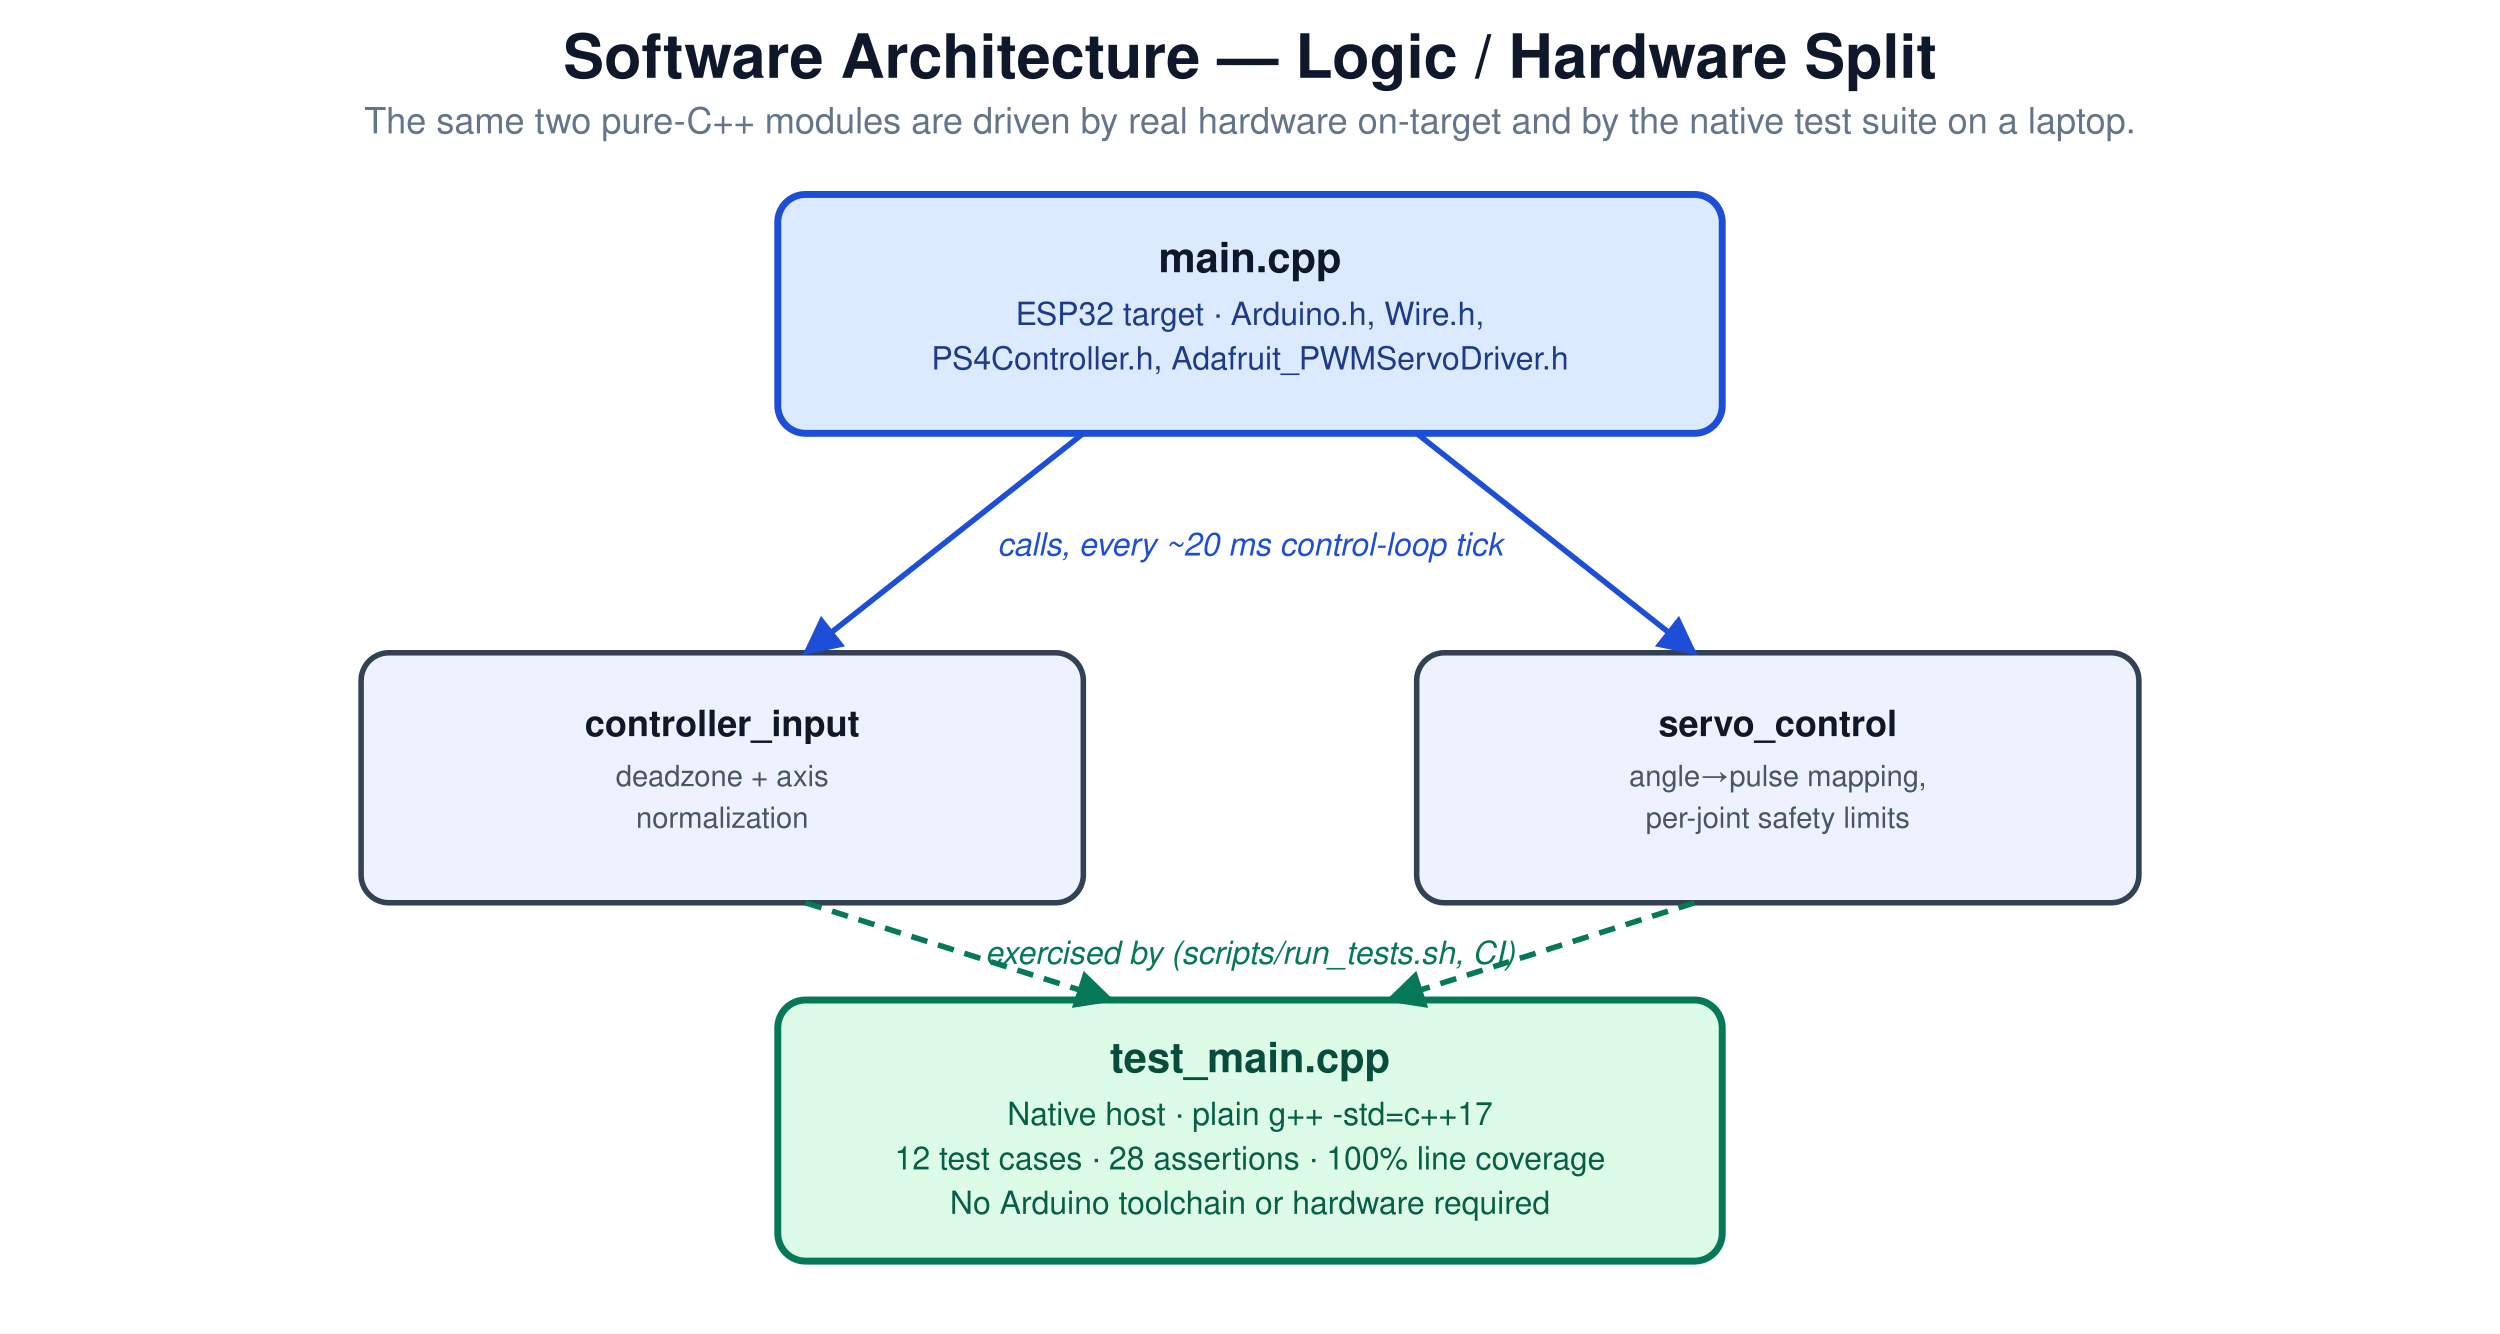
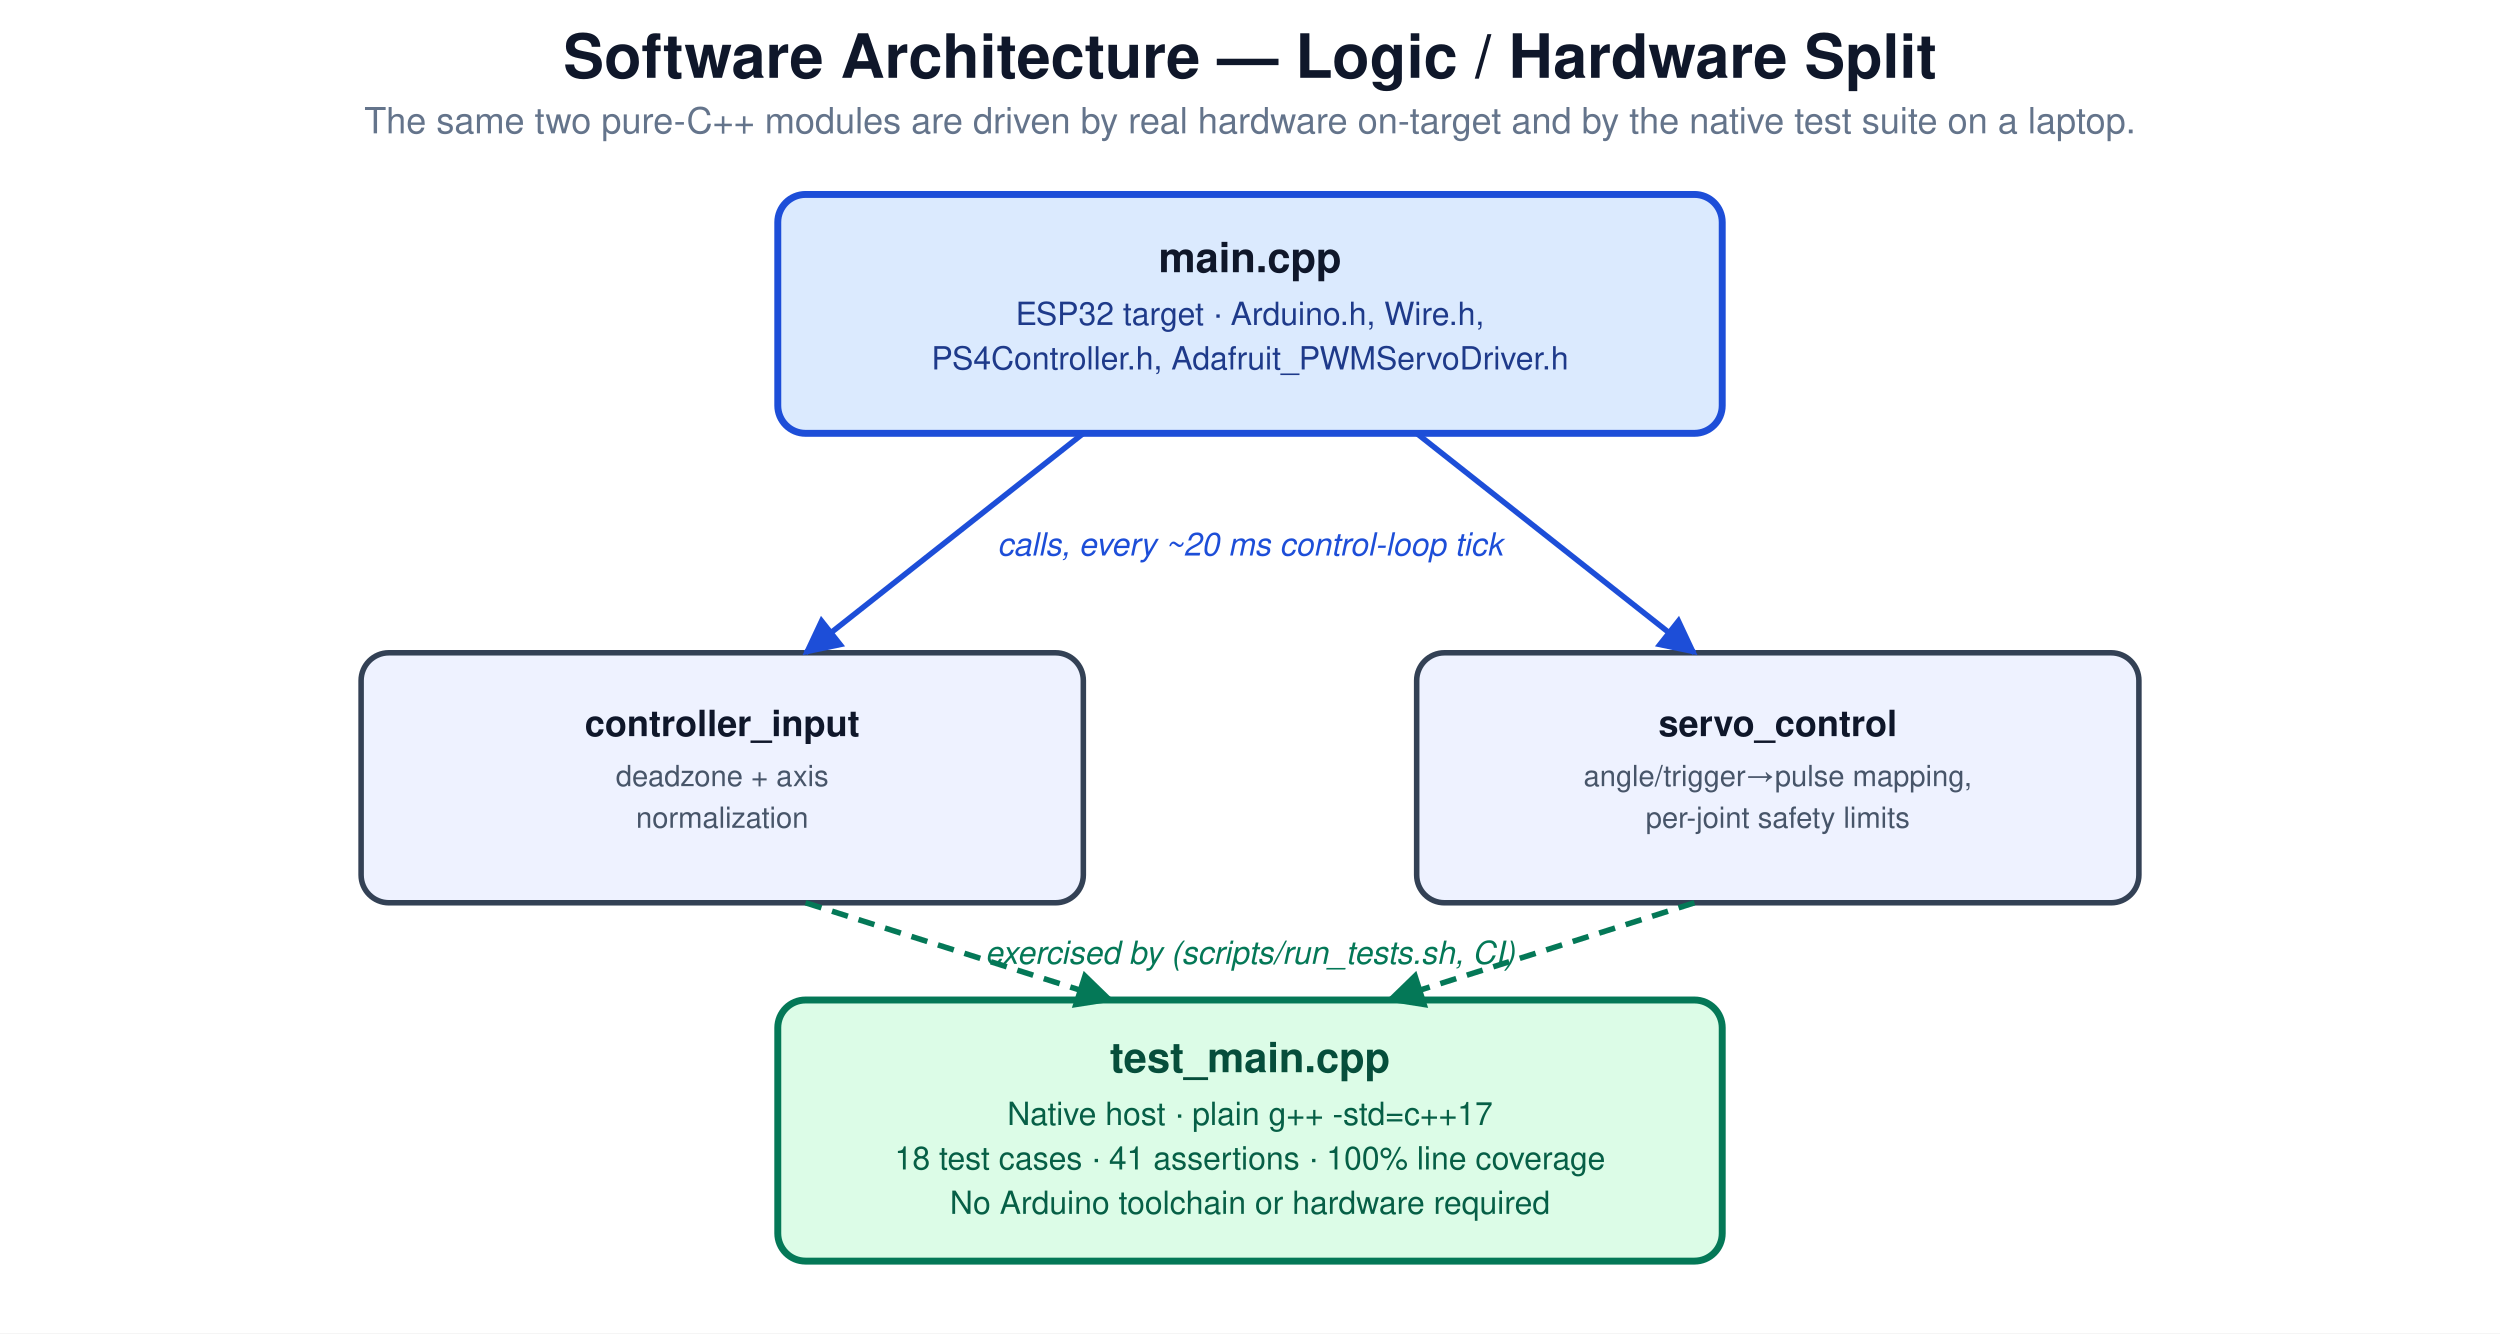
<svg xmlns="http://www.w3.org/2000/svg" viewBox="0 0 900 480" font-family="-apple-system,Segoe UI,Helvetica,Arial,sans-serif">
  <defs>
    <marker id="arrowB" viewBox="0 0 10 10" refX="9" refY="5" markerWidth="7" markerHeight="7" orient="auto-start-reverse">
      <path d="M0,0 L10,5 L0,10 z" fill="#1d4ed8" />
    </marker>
    <marker id="arrowG" viewBox="0 0 10 10" refX="9" refY="5" markerWidth="7" markerHeight="7" orient="auto-start-reverse">
      <path d="M0,0 L10,5 L0,10 z" fill="#047857" />
    </marker>
  </defs>
  <rect x="0" y="0" width="900" height="480" fill="#ffffff" />
  <text x="450" y="28" text-anchor="middle" font-size="22" font-weight="700" fill="#0f172a">Software Architecture — Logic / Hardware Split</text>
  <text x="450" y="48" text-anchor="middle" font-size="13" fill="#64748b">The same two pure-C++ modules are driven by real hardware on-target and by the native test suite on a laptop.</text>
  <rect x="280" y="70" width="340" height="86" rx="10" fill="#dbeafe" stroke="#1d4ed8" stroke-width="2.5" />
  <text x="450" y="98" text-anchor="middle" font-size="15" font-weight="700" fill="#0f172a">main.cpp</text>
  <text x="450" y="117" text-anchor="middle" font-size="11.5" fill="#1e3a8a">ESP32 target · Arduino.h, Wire.h,</text>
  <text x="450" y="133" text-anchor="middle" font-size="11.5" fill="#1e3a8a">PS4Controller.h, Adafruit_PWMServoDriver.h</text>
  <g>
    <rect x="130" y="235" width="260" height="90" rx="10" fill="#eef2ff" stroke="#334155" stroke-width="2" />
    <text x="260" y="265" text-anchor="middle" font-size="13" font-weight="700" fill="#0f172a">controller_input</text>
    <text x="260" y="283" text-anchor="middle" font-size="10.5" fill="#475569">deadzone + axis</text>
    <text x="260" y="298" text-anchor="middle" font-size="10.5" fill="#475569">normalization</text>
  </g>
  <g>
    <rect x="510" y="235" width="260" height="90" rx="10" fill="#eef2ff" stroke="#334155" stroke-width="2" />
    <text x="640" y="265" text-anchor="middle" font-size="13" font-weight="700" fill="#0f172a">servo_control</text>
-     <text x="640" y="283" text-anchor="middle" font-size="10.5" fill="#475569">angle→pulse mapping,</text>
+     <text x="640" y="283" text-anchor="middle" font-size="10.5" fill="#475569">angle/trigger→pulse mapping,</text>
    <text x="640" y="298" text-anchor="middle" font-size="10.5" fill="#475569">per-joint safety limits</text>
  </g>
  <line x1="390" y1="156" x2="290" y2="235" stroke="#1d4ed8" stroke-width="2" marker-end="url(#arrowB)" />
  <line x1="510" y1="156" x2="610" y2="235" stroke="#1d4ed8" stroke-width="2" marker-end="url(#arrowB)" />
  <text x="450" y="200" text-anchor="middle" font-size="11.5" fill="#1d4ed8" font-style="italic">calls, every ~20 ms control-loop tick</text>
  <rect x="280" y="360" width="340" height="94" rx="10" fill="#dcfce7" stroke="#047857" stroke-width="2.5" />
  <text x="450" y="386" text-anchor="middle" font-size="15" font-weight="700" fill="#064e3b">test_main.cpp</text>
  <text x="450" y="405" text-anchor="middle" font-size="11.5" fill="#065f46">Native host · plain g++ -std=c++17</text>
-   <text x="450" y="421" text-anchor="middle" font-size="11.5" fill="#065f46">12 test cases · 28 assertions · 100% line coverage</text>
+   <text x="450" y="421" text-anchor="middle" font-size="11.5" fill="#065f46">18 test cases · 41 assertions · 100% line coverage</text>
  <text x="450" y="437" text-anchor="middle" font-size="11.5" fill="#065f46">No Arduino toolchain or hardware required</text>
  <line x1="290" y1="325" x2="400" y2="360" stroke="#047857" stroke-width="2" stroke-dasharray="6,4" marker-end="url(#arrowG)" />
  <line x1="610" y1="325" x2="500" y2="360" stroke="#047857" stroke-width="2" stroke-dasharray="6,4" marker-end="url(#arrowG)" />
  <text x="450" y="347" text-anchor="middle" font-size="11.5" fill="#047857" font-style="italic">exercised by (scripts/run_tests.sh, CI)</text>
</svg>
